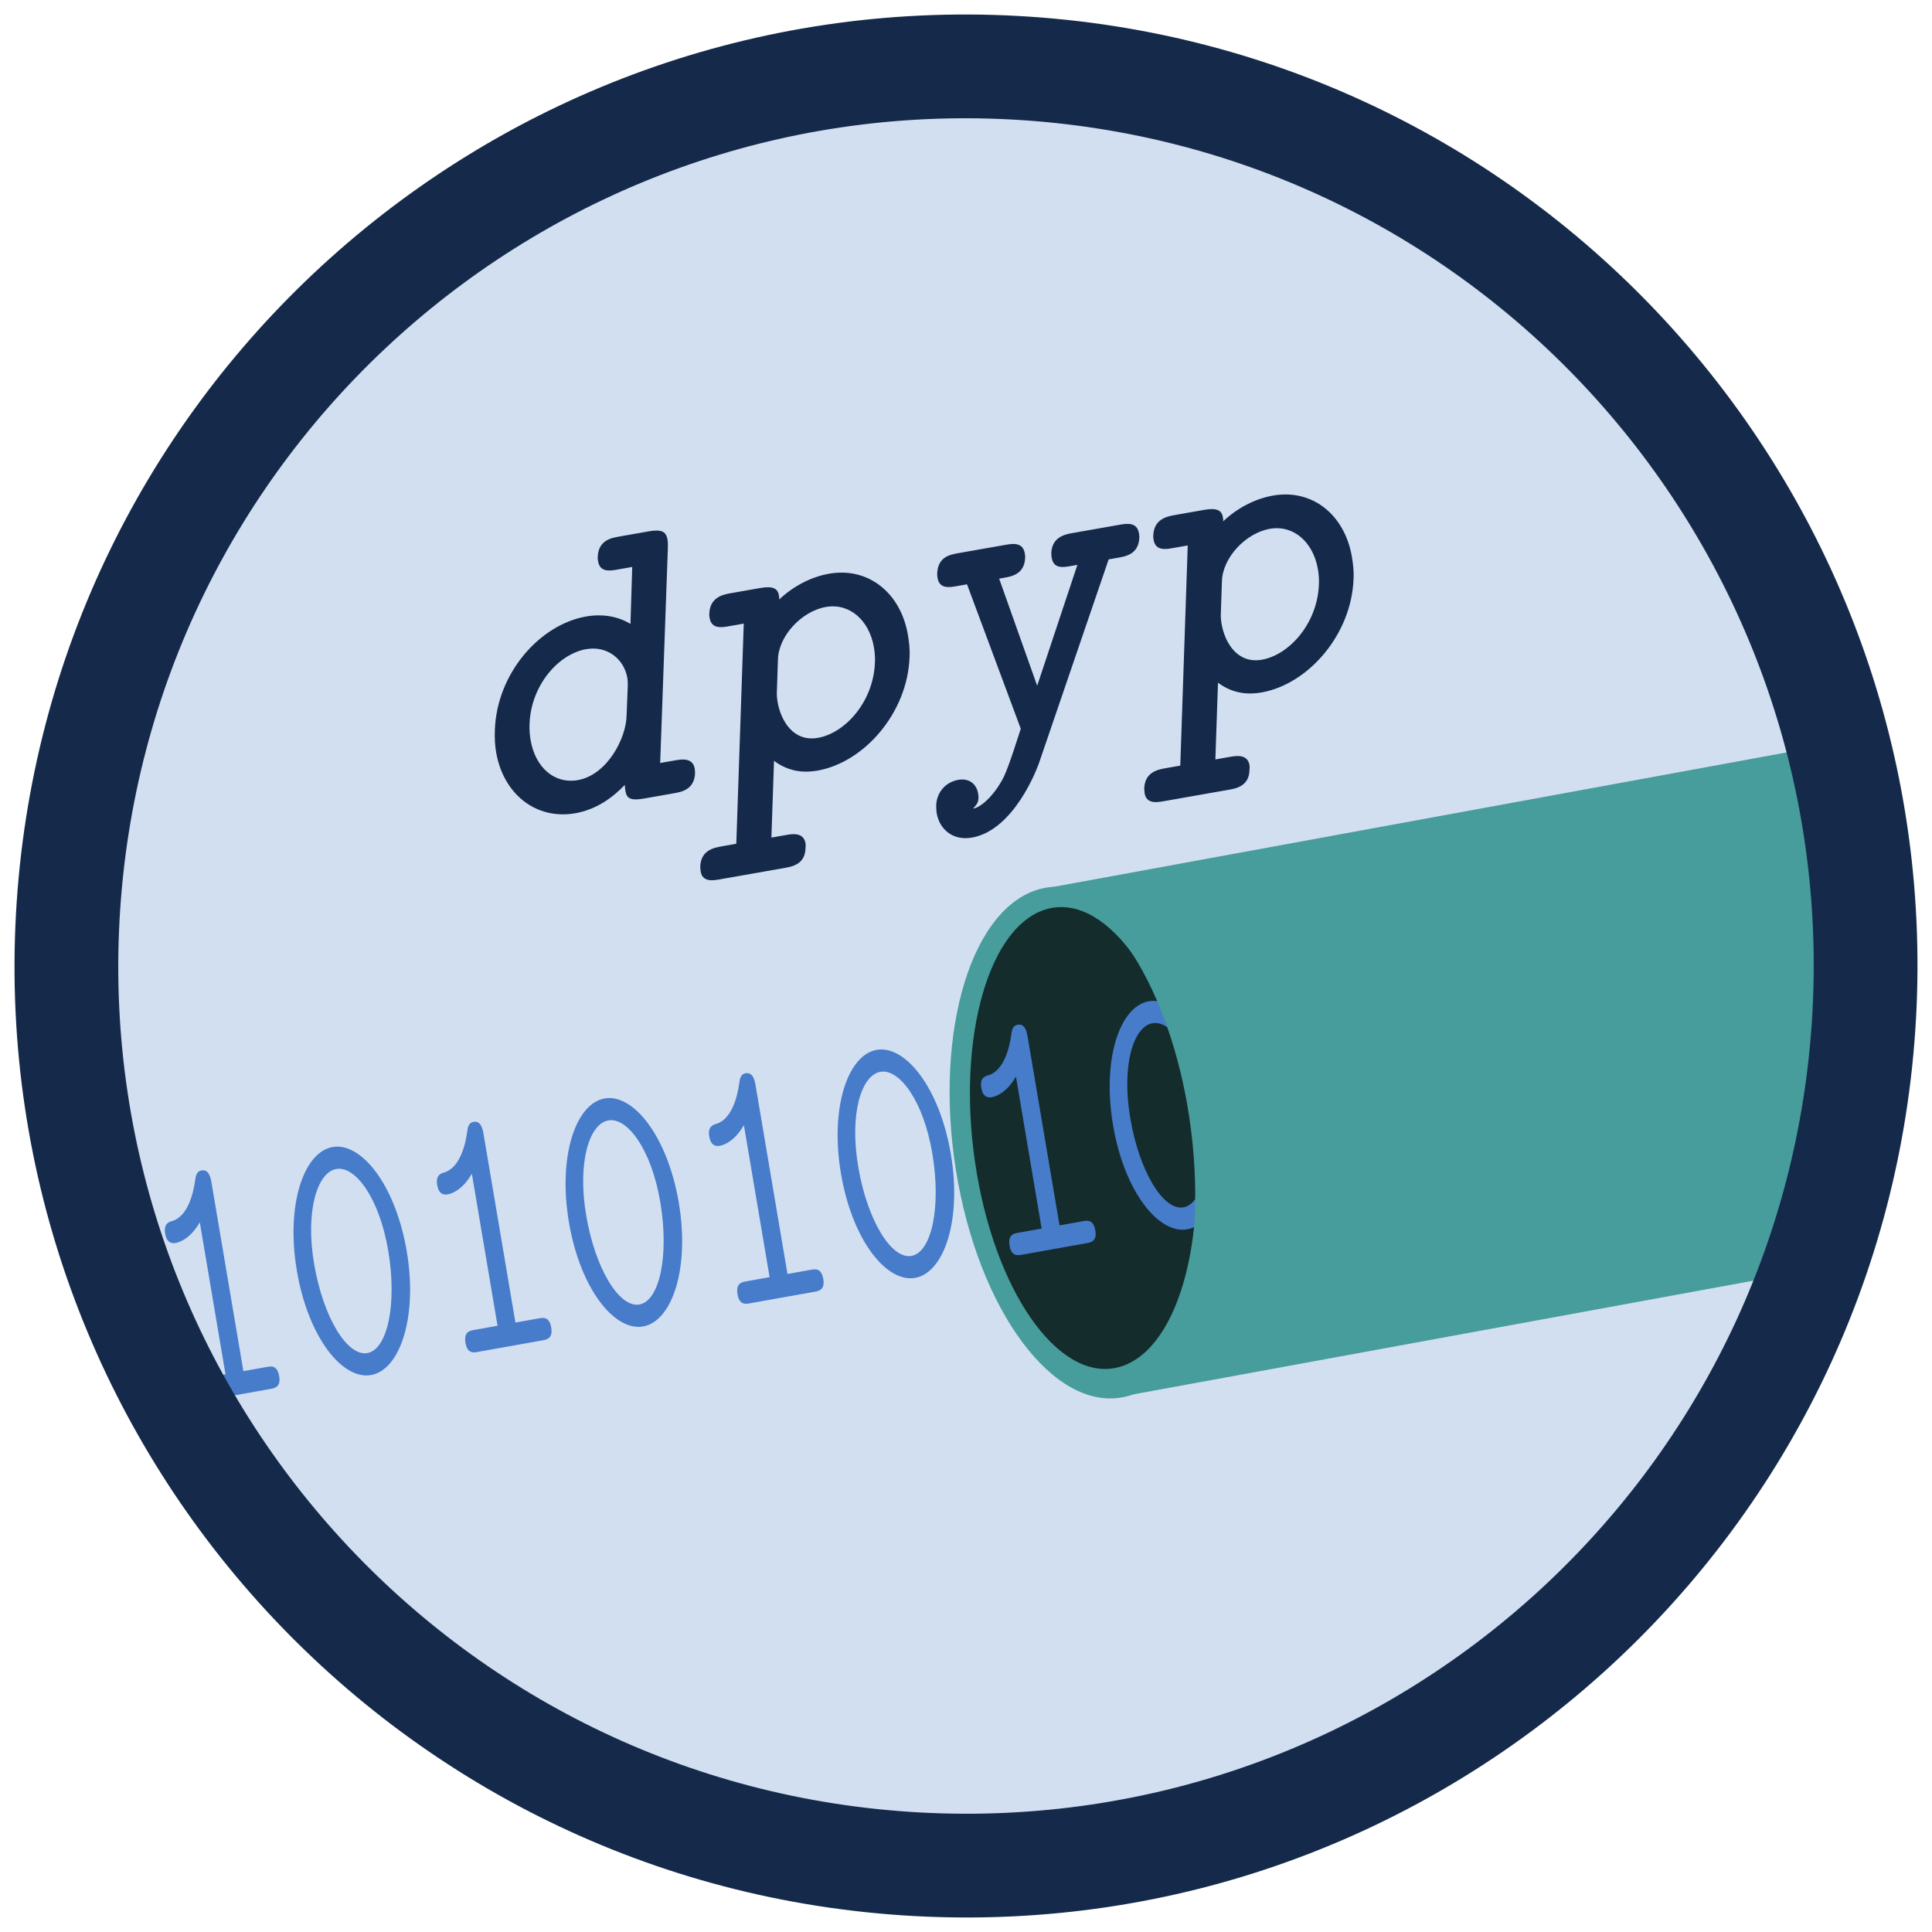
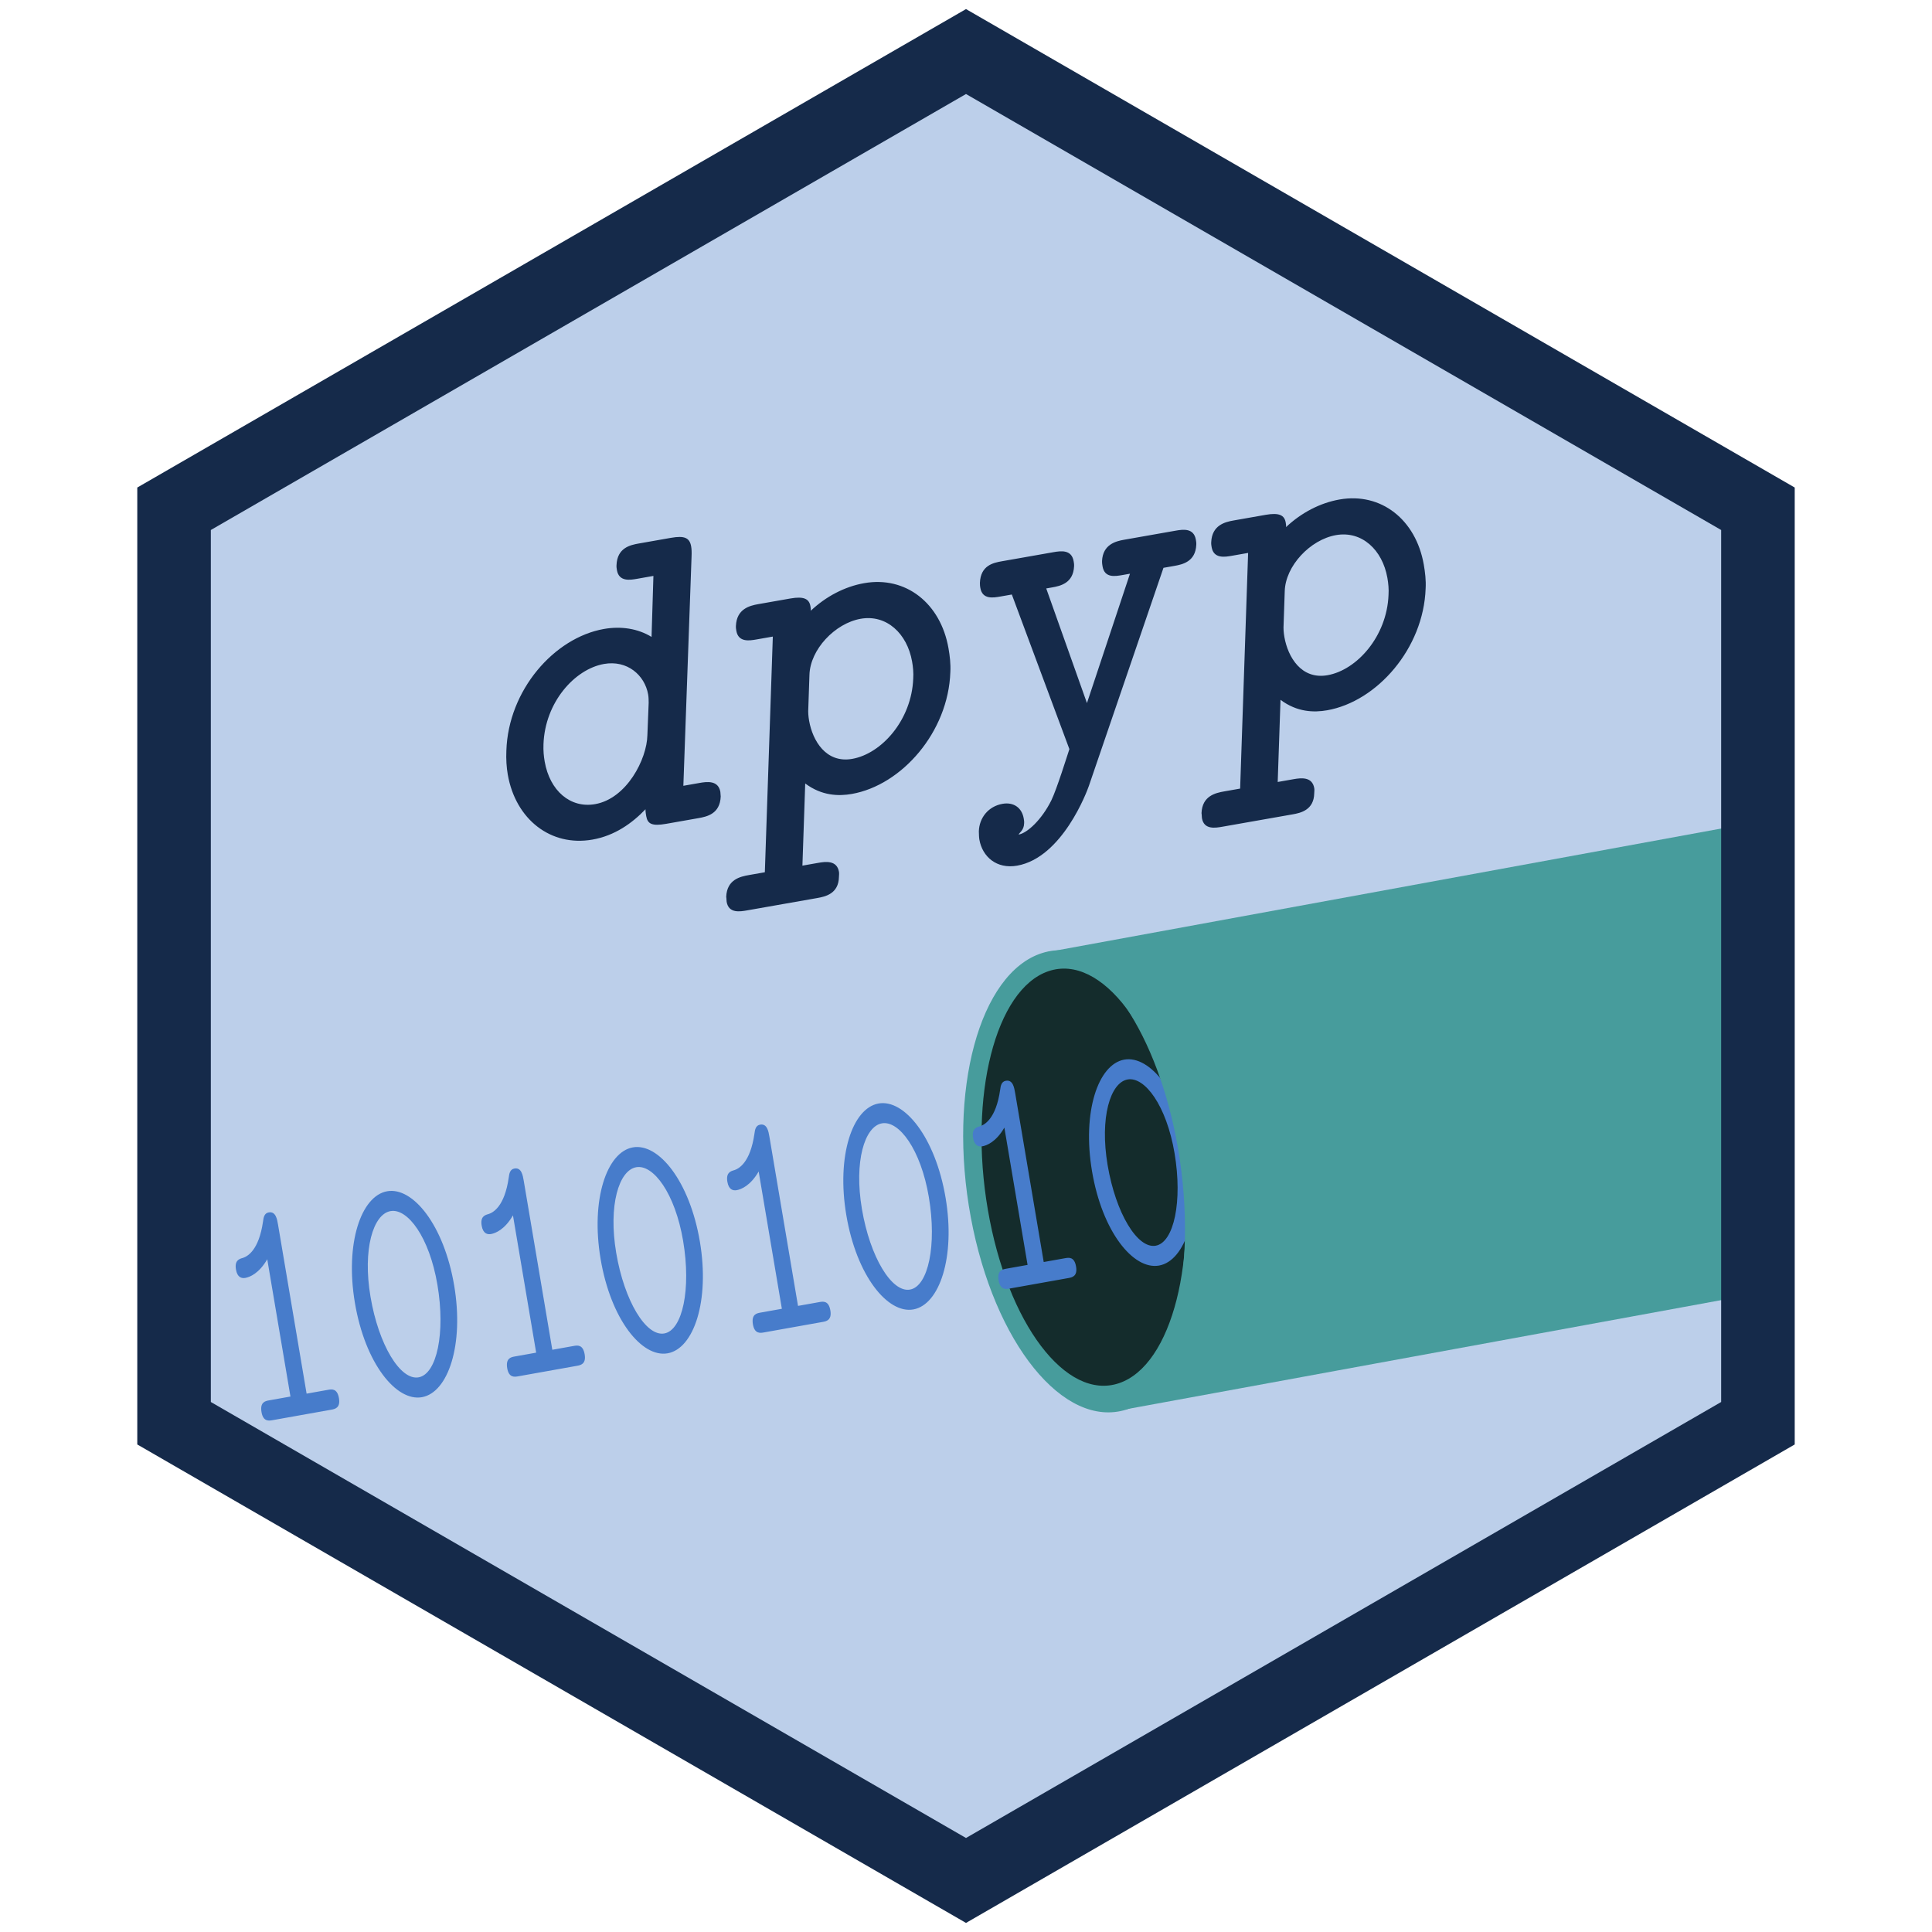
<svg xmlns="http://www.w3.org/2000/svg" width="1080" height="1080" viewBox="0 0 1080 1080" version="1.1" id="svg1">
  <defs id="defs1">
    <clipPath clipPathUnits="userSpaceOnUse" id="clipPath18">
      <g id="g19" transform="matrix(1.007072,0,0,1.007072,-7.59922,-3.867531)">
        <g id="use19" transform="matrix(0.9929778,0,0,0.9929778,7.545857,3.840372)" clip-path="url(#clipPath18)">
          <circle style="fill:#aaccff;fill-opacity:1;stroke-width:0.967" id="circle19" cx="536.22" cy="539.951" r="488.874" transform="matrix(0.9929778,0,0,0.9929778,7.545857,3.840372)" />
        </g>
      </g>
    </clipPath>
    <clipPath clipPathUnits="userSpaceOnUse" id="clipPath21">
      <g id="use21">
        <circle style="fill:#aaccff;fill-opacity:1;stroke-width:0.961" id="circle21" cx="540" cy="540" r="485.441" />
      </g>
    </clipPath>
  </defs>
+   <g id="layer2">
+     <path style="fill:#bccfea" id="path1-6" d="m 2309.569,2174.518 -444.752,256.778 -444.753,-256.778 0,-513.556 444.753,-256.778 444.752,256.778 z" transform="matrix(0.975235,0,0,0.975235,-1278.634,-1330.247)" clip-path="none" />
+   </g>
  <g id="layer1">
-     <path id="path22" style="fill:#d2dff1;fill-opacity:1;stroke-width:1.024" d="M 472.28,48.911 A 495.736,495.736 0 0 0 48.911,607.72 495.736,495.736 0 0 0 607.72,1031.089 495.736,495.736 0 0 0 1031.089,472.28 495.736,495.736 0 0 0 472.28,48.911 Z" />
-     <path style="font-style:oblique;font-weight:bold;font-size:240px;font-family:NewComputerModernMono10;-inkscape-font-specification:'NewComputerModernMono10 Bold Oblique';fill:#152a4a" d="m 307.757,492.919 c 0,-0.72 0.24,-1.68 0.24,-2.4 0,-6.24 -6,-6.48 -9.84,-6.48 h -8.64 l 24.96,-117.12 c 0.48,-2.16 0.72,-3.84 0.72,-5.28 0,-4.56 -2.4,-6.24 -9.6,-6.24 h -17.04 c -4.56,0 -11.52,0.24 -13.44,9.12 -0.24,0.96 -0.24,1.92 -0.24,2.64 0,6.24 6,6.24 9.6,6.24 h 8.64 l -6.48,31.2 c -6.24,-5.52 -14.64,-8.4 -23.76,-8.4 -26.4,0 -54.72,22.8 -61.2,53.76 -0.96,4.32 -1.44,8.64 -1.44,12.48 0,23.76 15.6,41.04 37.68,41.04 11.76,0 21.84,-4.8 30,-10.8 -0.24,1.44 -0.24,2.64 -0.24,3.6 0,4.08 1.92,5.76 9.6,5.76 h 17.04 c 4.56,0 11.52,-0.24 13.44,-9.12 z m -32.16,-38.16 c -2.4,12.24 -16.32,30.72 -33.12,30.72 -13.2,0 -22.08,-11.04 -22.08,-26.4 0,-2.88 0.24,-5.76 0.96,-9.12 4.56,-21.36 22.8,-35.76 38.4,-35.76 12.24,0 19.92,9.36 19.92,19.68 0,1.44 -0.24,2.88 -0.48,4.32 z m 161.52,-5.04 c 0.96,-4.08 1.2,-8.4 1.2,-12.48 0,-23.76 -15.36,-41.04 -37.44,-41.04 -10.32,0 -20.88,3.36 -30,9.36 0.24,-0.72 0.24,-1.68 0.24,-2.4 0,-3.84 -2.4,-5.76 -9.6,-5.76 h -17.04 c -4.56,0 -11.52,0.48 -13.44,9.12 -0.24,0.96 -0.24,1.92 -0.24,2.64 0,6.24 6,6.24 9.6,6.24 h 8.64 l -25.44,120.48 h -8.4 c -4.56,0 -11.76,0.24 -13.68,9.12 0,0.96 -0.24,1.92 -0.24,2.64 0,6.24 6,6.24 9.84,6.24 h 37.2 c 4.08,0 11.28,-0.24 12.96,-8.88 0.24,-0.96 0.48,-1.92 0.48,-2.64 0,-6.24 -6,-6.48 -9.84,-6.48 h -8.4 l 8.88,-42 c 7.44,7.92 16.08,9.6 23.04,9.6 26.4,0 55.2,-23.04 61.68,-53.76 z m -19.68,0 c -4.56,21.12 -23.04,35.76 -38.64,35.76 -13.92,0 -18.72,-12.96 -18.72,-23.52 0,-2.4 0.24,-4.56 0.72,-6.48 l 3.6,-17.04 c 2.64,-12.96 17.76,-24.24 31.44,-24.24 13.68,0 22.56,11.76 22.56,26.64 0,2.88 -0.24,6 -0.96,8.88 z m 157.68,-43.2 c 0.24,-0.96 0.24,-1.92 0.24,-2.64 0,-6.24 -5.52,-6.48 -9.6,-6.48 h -27.36 c -4.32,0 -11.28,0.48 -13.2,8.88 -0.24,1.2 -0.24,2.16 -0.24,2.88 0,6.24 5.52,6.24 9.6,6.24 h 3.84 l -33.84,62.64 -10.56,-62.64 h 3.12 c 4.32,0 11.28,-0.24 13.2,-8.88 0.24,-0.96 0.24,-1.92 0.24,-2.64 0,-6.24 -5.52,-6.48 -9.6,-6.48 h -27.36 c -4.56,0 -11.28,0.24 -13.2,9.12 -0.24,1.2 -0.24,1.92 -0.24,2.64 0,6.24 5.76,6.24 9.6,6.24 h 6 l 15.6,84.72 c -1.44,2.64 -10.08,19.44 -13.92,24.72 -6.72,9.12 -15.36,14.64 -19.92,14.64 0.48,-0.96 3.12,-1.68 3.84,-5.28 0.24,-0.96 0.24,-1.68 0.24,-2.64 0,-5.52 -3.6,-9.36 -9.6,-9.36 -7.44,0 -13.2,5.04 -14.64,12 -0.24,1.68 -0.48,3.12 -0.48,4.32 0,9.12 6.24,16.8 17.04,16.8 24,0 42.72,-31.92 44.16,-34.56 l 58.08,-105.36 h 5.76 c 4.32,0 11.28,-0.24 13.2,-8.88 z m 114,43.2 c 0.96,-4.08 1.2,-8.4 1.2,-12.48 0,-23.76 -15.36,-41.04 -37.44,-41.04 -10.32,0 -20.88,3.36 -30,9.36 0.24,-0.72 0.24,-1.68 0.24,-2.4 0,-3.84 -2.4,-5.76 -9.6,-5.76 h -17.04 c -4.56,0 -11.52,0.48 -13.44,9.12 -0.24,0.96 -0.24,1.92 -0.24,2.64 0,6.24 6,6.24 9.6,6.24 h 8.64 l -25.44,120.48 h -8.4 c -4.56,0 -11.76,0.24 -13.68,9.12 0,0.96 -0.24,1.92 -0.24,2.64 0,6.24 6,6.24 9.84,6.24 h 37.2 c 4.08,0 11.28,-0.24 12.96,-8.88 0.24,-0.96 0.48,-1.92 0.48,-2.64 0,-6.24 -6,-6.48 -9.84,-6.48 h -8.4 l 8.88,-42 c 7.44,7.92 16.08,9.6 23.04,9.6 26.4,0 55.2,-23.04 61.68,-53.76 z m -19.68,0 c -4.56,21.12 -23.04,35.76 -38.64,35.76 -13.92,0 -18.72,-12.96 -18.72,-23.52 0,-2.4 0.24,-4.56 0.72,-6.48 l 3.6,-17.04 c 2.64,-12.96 17.76,-24.24 31.44,-24.24 13.68,0 22.56,11.76 22.56,26.64 0,2.88 -0.24,6 -0.96,8.88 z" id="text11" transform="rotate(-9.983132)" aria-label="dpyp" />
-     <ellipse style="fill:#479c9c;fill-opacity:1;stroke-width:0.645" id="ellipse3" cx="483.216" cy="797.721" rx="73.707" ry="143.666" transform="matrix(0.9534577,-0.3015267,0.1818941,0.9833181,0,0)" />
-     <ellipse style="fill:#142c2c;fill-opacity:1;stroke-width:0.565" id="ellipse2" cx="495.353" cy="807.092" rx="62.698" ry="129.356" transform="matrix(0.9468724,-0.3216095,0.1690566,0.9856063,0,0)" />
-     <path style="font-size:173.333px;line-height:0;font-family:NewComputerModernMono10;-inkscape-font-specification:NewComputerModernMono10;letter-spacing:0px;word-spacing:0px;fill:#477ccb;stroke-width:1.159" d="m 30.247,666.138 c 0,-5.373 -4.16,-5.373 -6.933,-5.373 H 7.54 v -90.133 c 0,-2.773 0,-7.107 -5.2,-7.107 -3.293,0 -4.333,2.08 -5.2,4.16 -6.587,14.733 -15.6,16.64 -18.893,16.987 -2.773,0.173 -6.413,0.52 -6.413,5.373 0,4.333 3.12,5.2 5.72,5.2 3.293,0 10.4,-1.04 18.027,-7.627 v 73.147 H -20.193 c -2.773,0 -6.933,0 -6.933,5.373 0,5.2 4.333,5.2 6.933,5.2 h 43.507 c 2.6,0 6.933,0 6.933,-5.2 z m 96.546,-47.667 c 0,-32.24 -17.68,-54.947 -36.747,-54.947 -19.413,0 -36.747,23.227 -36.747,54.773 0,32.24 17.68,54.947 36.747,54.947 19.413,0 36.747,-23.227 36.747,-54.773 z m -11.96,-1.907 c 0,25.653 -11.267,46.107 -24.787,46.107 -13.52,0 -24.787,-20.453 -24.787,-46.107 0,-25.307 11.96,-42.467 24.787,-42.467 12.653,0 24.787,16.987 24.787,42.467 z m 97.413,49.573 c 0,-5.373 -4.16,-5.373 -6.933,-5.373 H 189.539 v -90.133 c 0,-2.773 0,-7.107 -5.2,-7.107 -3.293,0 -4.333,2.08 -5.2,4.16 -6.587,14.733 -15.6,16.64 -18.893,16.987 -2.773,0.173 -6.413,0.52 -6.413,5.373 0,4.333 3.12,5.2 5.72,5.2 3.293,0 10.4,-1.04 18.027,-7.627 v 73.147 h -15.773 c -2.773,0 -6.933,0 -6.933,5.373 0,5.2 4.333,5.2 6.933,5.2 h 43.507 c 2.6,0 6.933,0 6.933,-5.2 z m 96.546,-47.667 c 0,-32.24 -17.68,-54.947 -36.747,-54.947 -19.413,0 -36.747,23.227 -36.747,54.773 0,32.24 17.68,54.947 36.747,54.947 19.413,0 36.747,-23.227 36.747,-54.773 z m -11.96,-1.907 c 0,25.653 -11.267,46.107 -24.787,46.107 -13.52,0 -24.787,-20.453 -24.787,-46.107 0,-25.307 11.96,-42.467 24.787,-42.467 12.653,0 24.787,16.987 24.787,42.467 z m 97.413,49.573 c 0,-5.373 -4.16,-5.373 -6.933,-5.373 h -15.773 v -90.133 c 0,-2.773 0,-7.107 -5.2,-7.107 -3.293,0 -4.333,2.08 -5.2,4.16 -6.587,14.733 -15.6,16.64 -18.893,16.987 -2.773,0.173 -6.413,0.52 -6.413,5.373 0,4.333 3.12,5.2 5.72,5.2 3.293,0 10.4,-1.04 18.027,-7.627 v 73.147 h -15.773 c -2.773,0 -6.933,0 -6.933,5.373 0,5.2 4.333,5.2 6.933,5.2 h 43.507 c 2.6,0 6.933,0 6.933,-5.2 z m 96.546,-47.667 c 0,-32.24 -17.68,-54.947 -36.747,-54.947 -19.413,0 -36.747,23.227 -36.747,54.773 0,32.24 17.68,54.947 36.747,54.947 19.413,0 36.747,-23.227 36.747,-54.773 z m -11.96,-1.907 c 0,25.653 -11.267,46.107 -24.787,46.107 -13.52,0 -24.787,-20.453 -24.787,-46.107 0,-25.307 11.96,-42.467 24.787,-42.467 12.653,0 24.787,16.987 24.787,42.467 z m 97.413,49.573 c 0,-5.373 -4.16,-5.373 -6.933,-5.373 h -15.773 v -90.133 c 0,-2.773 0,-7.107 -5.2,-7.107 -3.293,0 -4.333,2.08 -5.2,4.16 -6.587,14.733 -15.6,16.64 -18.893,16.987 -2.773,0.173 -6.413,0.52 -6.413,5.373 0,4.333 3.12,5.2 5.72,5.2 3.293,0 10.4,-1.04 18.027,-7.627 v 73.147 h -15.773 c -2.773,0 -6.933,0 -6.933,5.373 0,5.2 4.333,5.2 6.933,5.2 h 43.507 c 2.6,0 6.933,0 6.933,-5.2 z m 96.546,-47.667 c 0,-32.24 -17.68,-54.947 -36.747,-54.947 -19.413,0 -36.747,23.227 -36.747,54.773 0,32.24 17.68,54.947 36.747,54.947 19.413,0 36.747,-23.227 36.747,-54.773 z m -11.96,-1.907 c 0,25.653 -11.267,46.107 -24.787,46.107 -13.52,0 -24.787,-20.453 -24.787,-46.107 0,-25.307 11.96,-42.467 24.787,-42.467 12.653,0 24.787,16.987 24.787,42.467 z m 97.413,49.573 c 0,-5.373 -4.16,-5.373 -6.933,-5.373 h -15.773 v -90.133 c 0,-2.773 0,-7.107 -5.2,-7.107 -3.293,0 -4.333,2.08 -5.2,4.16 -6.587,14.733 -15.6,16.64 -18.893,16.987 -2.773,0.173 -6.413,0.52 -6.413,5.373 0,4.333 3.12,5.2 5.72,5.2 3.293,0 10.4,-1.04 18.027,-7.627 v 73.147 h -15.773 c -2.773,0 -6.933,0 -6.933,5.373 0,5.2 4.333,5.2 6.933,5.2 h 43.507 c 2.6,0 6.933,0 6.933,-5.2 z" id="text12" transform="matrix(0.8356008,-0.1492155,0.1963556,1.16168,0,0)" aria-label="101010101" />
-     <path id="path3" style="fill:#479c9c;fill-opacity:1;stroke-width:0.626" d="m 1006.475,419.183 -423.798,77.725 0.018,0.177 a 144.571,69.21 82.858 0 1 81.097,121.116 144.571,69.21 82.858 0 1 -38.948,162.865 l 409.972,-75.189 z" />
-     <path id="path23" style="fill:#152a4a;fill-opacity:1;stroke-width:0.979" d="M 568.778,8.903 A 531.876,531.876 0 0 0 8.903,511.222 531.876,531.876 0 0 0 511.222,1071.097 531.876,531.876 0 0 0 1071.097,568.778 531.876,531.876 0 0 0 568.778,8.903 Z M 565.64,66.82 A 473.875,473.875 0 0 1 1013.18,565.64 473.875,473.875 0 0 1 514.36,1013.18 473.875,473.875 0 0 1 66.82,514.36 473.875,473.875 0 0 1 565.64,66.82 Z" />
+     <path style="font-style:oblique;font-weight:bold;font-size:240px;font-family:NewComputerModernMono10;-inkscape-font-specification:'NewComputerModernMono10 Bold Oblique';fill:#152a4a;stroke-width:1.071" d="m 402.879,445.243 c -0.134,-0.759 -0.058,-1.816 -0.192,-2.575 -1.158,-6.579 -7.529,-5.718 -11.577,-5.006 l -9.109,1.604 4.58,-128.116 c 0.105,-2.366 0.046,-4.182 -0.221,-5.701 -0.846,-4.808 -3.688,-6.134 -11.28,-4.797 l -17.966,3.162 c -4.808,0.846 -12.101,2.391 -12.478,12.11 -0.075,1.057 0.103,2.069 0.237,2.828 1.158,6.579 7.484,5.465 11.28,4.797 l 9.109,-1.604 -1.042,34.098 c -7.604,-4.662 -16.994,-6.139 -26.61,-4.447 -27.834,4.899 -53.462,34.194 -54.548,68.039 -0.21,4.733 0.085,9.377 0.798,13.425 4.41,25.051 24.064,40.375 47.344,36.277 12.399,-2.182 22.136,-9.114 29.626,-16.954 0.015,1.563 0.237,2.828 0.415,3.84 0.757,4.302 3.093,5.717 11.191,4.291 l 17.966,-3.162 c 4.808,-0.846 12.101,-2.391 12.478,-12.11 z M 361.889,410.978 c -0.259,13.35 -11.505,35.418 -29.218,38.536 -13.917,2.45 -25.329,-7.542 -28.179,-23.737 -0.534,-3.036 -0.816,-6.117 -0.68,-9.794 0.844,-23.367 17.402,-41.934 33.85,-44.829 12.905,-2.272 22.739,6.172 24.655,17.052 0.267,1.518 0.281,3.081 0.296,4.644 z M 531.25,375.689 c 0.255,-4.48 -0.294,-9.079 -1.051,-13.381 -4.41,-25.051 -23.811,-40.419 -47.091,-36.321 -10.881,1.915 -21.391,7.418 -29.893,15.436 0.119,-0.804 -0.058,-1.816 -0.192,-2.575 -0.713,-4.049 -3.599,-5.627 -11.191,-4.291 l -17.966,3.162 c -4.808,0.846 -12.057,2.644 -12.478,12.11 -0.075,1.057 0.103,2.069 0.237,2.828 1.158,6.579 7.484,5.465 11.28,4.797 l 9.109,-1.604 -4.463,131.747 -8.856,1.559 c -4.808,0.846 -12.354,2.436 -12.731,12.154 0.178,1.012 0.103,2.069 0.237,2.828 1.158,6.579 7.484,5.466 11.533,4.753 l 39.221,-6.904 c 4.302,-0.757 11.848,-2.346 12.016,-11.768 0.075,-1.057 0.15,-2.113 0.016,-2.873 -1.158,-6.579 -7.529,-5.718 -11.577,-5.006 l -8.856,1.559 1.568,-45.93 c 9.314,6.969 18.735,7.137 26.073,5.846 27.834,-4.9 53.923,-34.536 55.054,-68.128 z m -20.749,3.652 c -0.888,23.114 -17.655,41.979 -34.103,44.874 -14.676,2.583 -22.142,-10.19 -24.102,-21.324 -0.445,-2.53 -0.593,-4.852 -0.444,-6.966 l 0.633,-18.634 c 0.378,-14.154 14.226,-28.853 28.649,-31.392 14.423,-2.539 25.968,8.212 28.73,23.901 0.534,3.036 0.86,6.371 0.636,9.541 z M 668.73,304.531 c 0.075,-1.057 -0.103,-2.069 -0.237,-2.828 -1.158,-6.579 -7.023,-5.808 -11.324,-5.05 l -28.847,5.078 c -4.555,0.802 -11.804,2.599 -12.269,11.812 -0.03,1.31 0.148,2.322 0.282,3.081 1.158,6.579 6.978,5.555 11.28,4.797 l 4.049,-0.713 -24.053,72.323 -22.759,-64.083 3.289,-0.579 c 4.555,-0.802 11.848,-2.346 12.269,-11.812 0.075,-1.057 -0.103,-2.069 -0.237,-2.828 -1.158,-6.579 -7.023,-5.808 -11.324,-5.05 l -28.846,5.078 c -4.808,0.846 -11.848,2.346 -12.225,12.065 -0.03,1.31 0.103,2.069 0.237,2.828 1.158,6.579 7.231,5.51 11.28,4.797 l 6.326,-1.113 32.17,86.428 c -1.028,3.051 -7.02,22.367 -10.089,28.647 -5.393,10.863 -13.477,18.286 -18.285,19.132 0.328,-1.101 2.978,-2.35 3.069,-6.28 0.075,-1.057 -0.058,-1.816 -0.237,-2.828 -1.024,-5.82 -5.533,-9.2 -11.859,-8.087 -7.844,1.381 -12.982,7.764 -13.208,15.369 0.058,1.816 0.073,3.379 0.296,4.644 1.693,9.616 9.697,16.555 21.084,14.55 25.304,-4.454 39.117,-41.583 40.145,-44.633 l 41.682,-121.863 6.073,-1.069 c 4.555,-0.802 11.848,-2.346 12.269,-11.812 z m 128.211,24.39 c 0.255,-4.48 -0.294,-9.079 -1.051,-13.381 -4.41,-25.051 -23.811,-40.419 -47.091,-36.321 -10.881,1.915 -21.391,7.418 -29.893,15.436 0.119,-0.804 -0.058,-1.816 -0.192,-2.575 -0.713,-4.049 -3.599,-5.628 -11.191,-4.291 l -17.966,3.163 c -4.808,0.846 -12.057,2.644 -12.478,12.11 -0.075,1.057 0.103,2.069 0.237,2.828 1.158,6.579 7.484,5.466 11.28,4.797 l 9.109,-1.604 -4.463,131.747 -8.857,1.559 c -4.808,0.846 -12.354,2.436 -12.731,12.154 0.178,1.012 0.103,2.069 0.237,2.828 1.158,6.579 7.484,5.466 11.533,4.753 l 39.221,-6.904 c 4.302,-0.757 11.848,-2.346 12.016,-11.768 0.075,-1.057 0.15,-2.113 0.016,-2.873 -1.158,-6.579 -7.529,-5.718 -11.577,-5.006 l -8.856,1.559 1.568,-45.93 c 9.314,6.969 18.735,7.137 26.073,5.846 27.834,-4.9 53.923,-34.536 55.054,-68.128 z m -20.749,3.652 c -0.888,23.114 -17.655,41.979 -34.103,44.874 -14.676,2.583 -22.142,-10.19 -24.102,-21.324 -0.445,-2.53 -0.593,-4.852 -0.444,-6.966 l 0.633,-18.634 c 0.378,-14.154 14.226,-28.853 28.65,-31.392 14.423,-2.539 25.968,8.212 28.73,23.901 0.534,3.036 0.861,6.371 0.636,9.541 z" id="text11" aria-label="dpyp" />
+     <ellipse style="fill:#479c9c;fill-opacity:1;stroke-width:0.583" id="ellipse3" cx="479.565" cy="818.61" rx="66.568" ry="129.752" transform="matrix(0.9534577,-0.3015267,0.1818941,0.9833181,0,0)" />
+     <ellipse style="fill:#142c2c;fill-opacity:1;stroke-width:0.51" id="ellipse2" cx="491.958" cy="828.191" rx="56.626" ry="116.828" transform="matrix(0.9468724,-0.3216095,0.1690566,0.9856063,0,0)" />
+     <path style="font-size:173.333px;line-height:0;font-family:NewComputerModernMono10;-inkscape-font-specification:NewComputerModernMono10;letter-spacing:0px;word-spacing:0px;fill:#477ccb;stroke-width:1.046" d="m 189.483,781.637 c -0.953,-5.638 -4.092,-5.077 -6.185,-4.703 l -11.904,2.126 -15.984,-94.565 c -0.492,-2.91 -1.26,-7.456 -5.185,-6.755 -2.485,0.444 -2.901,2.766 -3.187,5.065 -2.358,16.345 -8.822,19.561 -11.246,20.368 -2.062,0.556 -4.748,1.41 -3.887,6.502 0.768,4.546 3.277,5.035 5.239,4.685 2.485,-0.444 7.664,-2.493 12.252,-10.431 l 12.972,76.743 -11.904,2.126 c -2.093,0.374 -5.232,0.934 -4.279,6.572 0.922,5.456 4.192,4.872 6.154,4.521 l 32.833,-5.863 c 1.962,-0.35 5.232,-0.934 4.31,-6.39 z m 64.408,-63.022 c -5.717,-33.825 -23.087,-55.266 -37.476,-52.696 -14.651,2.616 -23.613,29.321 -18.018,62.419 5.717,33.825 23.087,55.266 37.476,52.696 14.651,-2.616 23.613,-29.321 18.018,-62.419 z m -9.364,-0.389 c 4.549,26.915 -0.326,49.892 -10.529,51.714 -10.203,1.822 -22.333,-18.119 -26.882,-45.033 -4.488,-26.551 1.495,-46.167 11.175,-47.895 9.549,-1.705 21.718,14.482 26.237,41.215 z m 82.306,38.883 c -0.953,-5.638 -4.092,-5.077 -6.185,-4.703 l -11.904,2.126 -15.984,-94.565 c -0.492,-2.91 -1.26,-7.456 -5.185,-6.755 -2.485,0.444 -2.901,2.766 -3.187,5.065 -2.358,16.345 -8.822,19.561 -11.246,20.368 -2.062,0.556 -4.748,1.41 -3.887,6.502 0.768,4.546 3.277,5.035 5.239,4.685 2.485,-0.444 7.664,-2.493 12.252,-10.431 l 12.972,76.743 -11.904,2.126 c -2.093,0.374 -5.232,0.934 -4.279,6.572 0.922,5.456 4.192,4.872 6.155,4.521 l 32.833,-5.863 c 1.962,-0.35 5.232,-0.934 4.31,-6.39 z m 64.408,-63.022 c -5.717,-33.825 -23.087,-55.266 -37.476,-52.696 -14.651,2.616 -23.613,29.321 -18.018,62.419 5.717,33.825 23.087,55.266 37.476,52.696 14.651,-2.616 23.613,-29.321 18.018,-62.419 z m -9.364,-0.389 c 4.549,26.915 -0.326,49.892 -10.529,51.714 -10.203,1.822 -22.333,-18.119 -26.882,-45.034 -4.488,-26.551 1.495,-46.167 11.175,-47.895 9.549,-1.705 21.718,14.482 26.237,41.215 z m 82.307,38.883 c -0.953,-5.638 -4.092,-5.077 -6.185,-4.703 l -11.904,2.126 -15.984,-94.565 c -0.492,-2.91 -1.26,-7.456 -5.185,-6.755 -2.485,0.444 -2.901,2.766 -3.187,5.065 -2.358,16.345 -8.822,19.561 -11.246,20.368 -2.062,0.556 -4.748,1.41 -3.887,6.502 0.769,4.546 3.277,5.035 5.239,4.685 2.485,-0.444 7.664,-2.493 12.252,-10.431 l 12.972,76.743 -11.904,2.126 c -2.093,0.374 -5.232,0.934 -4.279,6.572 0.922,5.456 4.192,4.872 6.154,4.521 l 32.833,-5.863 c 1.962,-0.35 5.232,-0.934 4.31,-6.39 z m 64.408,-63.022 c -5.717,-33.825 -23.087,-55.266 -37.476,-52.696 -14.651,2.616 -23.613,29.321 -18.018,62.419 5.717,33.825 23.087,55.266 37.476,52.696 14.651,-2.616 23.613,-29.321 18.018,-62.419 z m -9.364,-0.389 c 4.549,26.915 -0.326,49.892 -10.529,51.714 -10.203,1.822 -22.333,-18.119 -26.882,-45.034 -4.488,-26.551 1.495,-46.167 11.175,-47.895 9.549,-1.705 21.718,14.482 26.237,41.215 z m 82.307,38.883 c -0.953,-5.638 -4.092,-5.077 -6.185,-4.703 l -11.904,2.126 -15.984,-94.565 c -0.492,-2.91 -1.26,-7.456 -5.185,-6.755 -2.485,0.444 -2.901,2.766 -3.187,5.065 -2.358,16.345 -8.822,19.561 -11.246,20.368 -2.062,0.556 -4.748,1.41 -3.887,6.502 0.769,4.546 3.277,5.035 5.239,4.685 2.485,-0.444 7.664,-2.493 12.252,-10.431 l 12.972,76.743 -11.904,2.126 c -2.093,0.374 -5.232,0.934 -4.279,6.572 0.922,5.456 4.192,4.872 6.154,4.521 l 32.833,-5.863 c 1.962,-0.35 5.232,-0.934 4.31,-6.39 z m 64.408,-63.022 c -5.717,-33.825 -23.087,-55.266 -37.476,-52.696 -14.651,2.616 -23.613,29.321 -18.018,62.419 5.717,33.825 23.087,55.266 37.476,52.696 14.651,-2.616 23.613,-29.321 18.018,-62.419 z m -9.364,-0.389 c 4.549,26.915 -0.326,49.892 -10.529,51.714 -10.203,1.822 -22.333,-18.119 -26.882,-45.034 -4.488,-26.551 1.495,-46.167 11.175,-47.895 9.549,-1.705 21.718,14.482 26.237,41.215 z m 82.307,38.883 c -0.953,-5.638 -4.092,-5.077 -6.185,-4.703 l -11.904,2.126 -15.984,-94.565 c -0.492,-2.91 -1.26,-7.456 -5.185,-6.755 -2.485,0.444 -2.901,2.766 -3.187,5.065 -2.358,16.345 -8.822,19.561 -11.246,20.368 -2.062,0.556 -4.748,1.41 -3.887,6.502 0.769,4.546 3.277,5.035 5.239,4.685 2.485,-0.444 7.664,-2.493 12.252,-10.431 l 12.972,76.744 -11.904,2.126 c -2.093,0.374 -5.232,0.934 -4.28,6.572 0.922,5.456 4.192,4.872 6.155,4.521 l 32.833,-5.863 c 1.962,-0.35 5.232,-0.934 4.31,-6.39 z" id="text12" aria-label="101010101" />
+     <path id="path3" style="fill:#479c9c;fill-opacity:1;stroke-width:0.566" d="m 967.992,462.084 -382.754,70.198 0.015,0.16 a 130.57,62.507 82.858 0 1 73.243,109.387 130.57,62.507 82.858 0 1 -35.176,147.092 l 370.268,-67.907 z" />
+   </g>
+   <g id="layer4">
+     <path id="path4" clip-path="none" style="fill:#152a4a;fill-opacity:1;stroke-width:1.042" d="M 540,5.074 76.74,272.537 v 534.926 L 540,1074.926 1003.26,807.463 v -534.926 z m 0,47.479 422.143,243.723 v 487.449 L 540,1027.447 117.858,783.725 v -487.449 z" />
  </g>
</svg>
